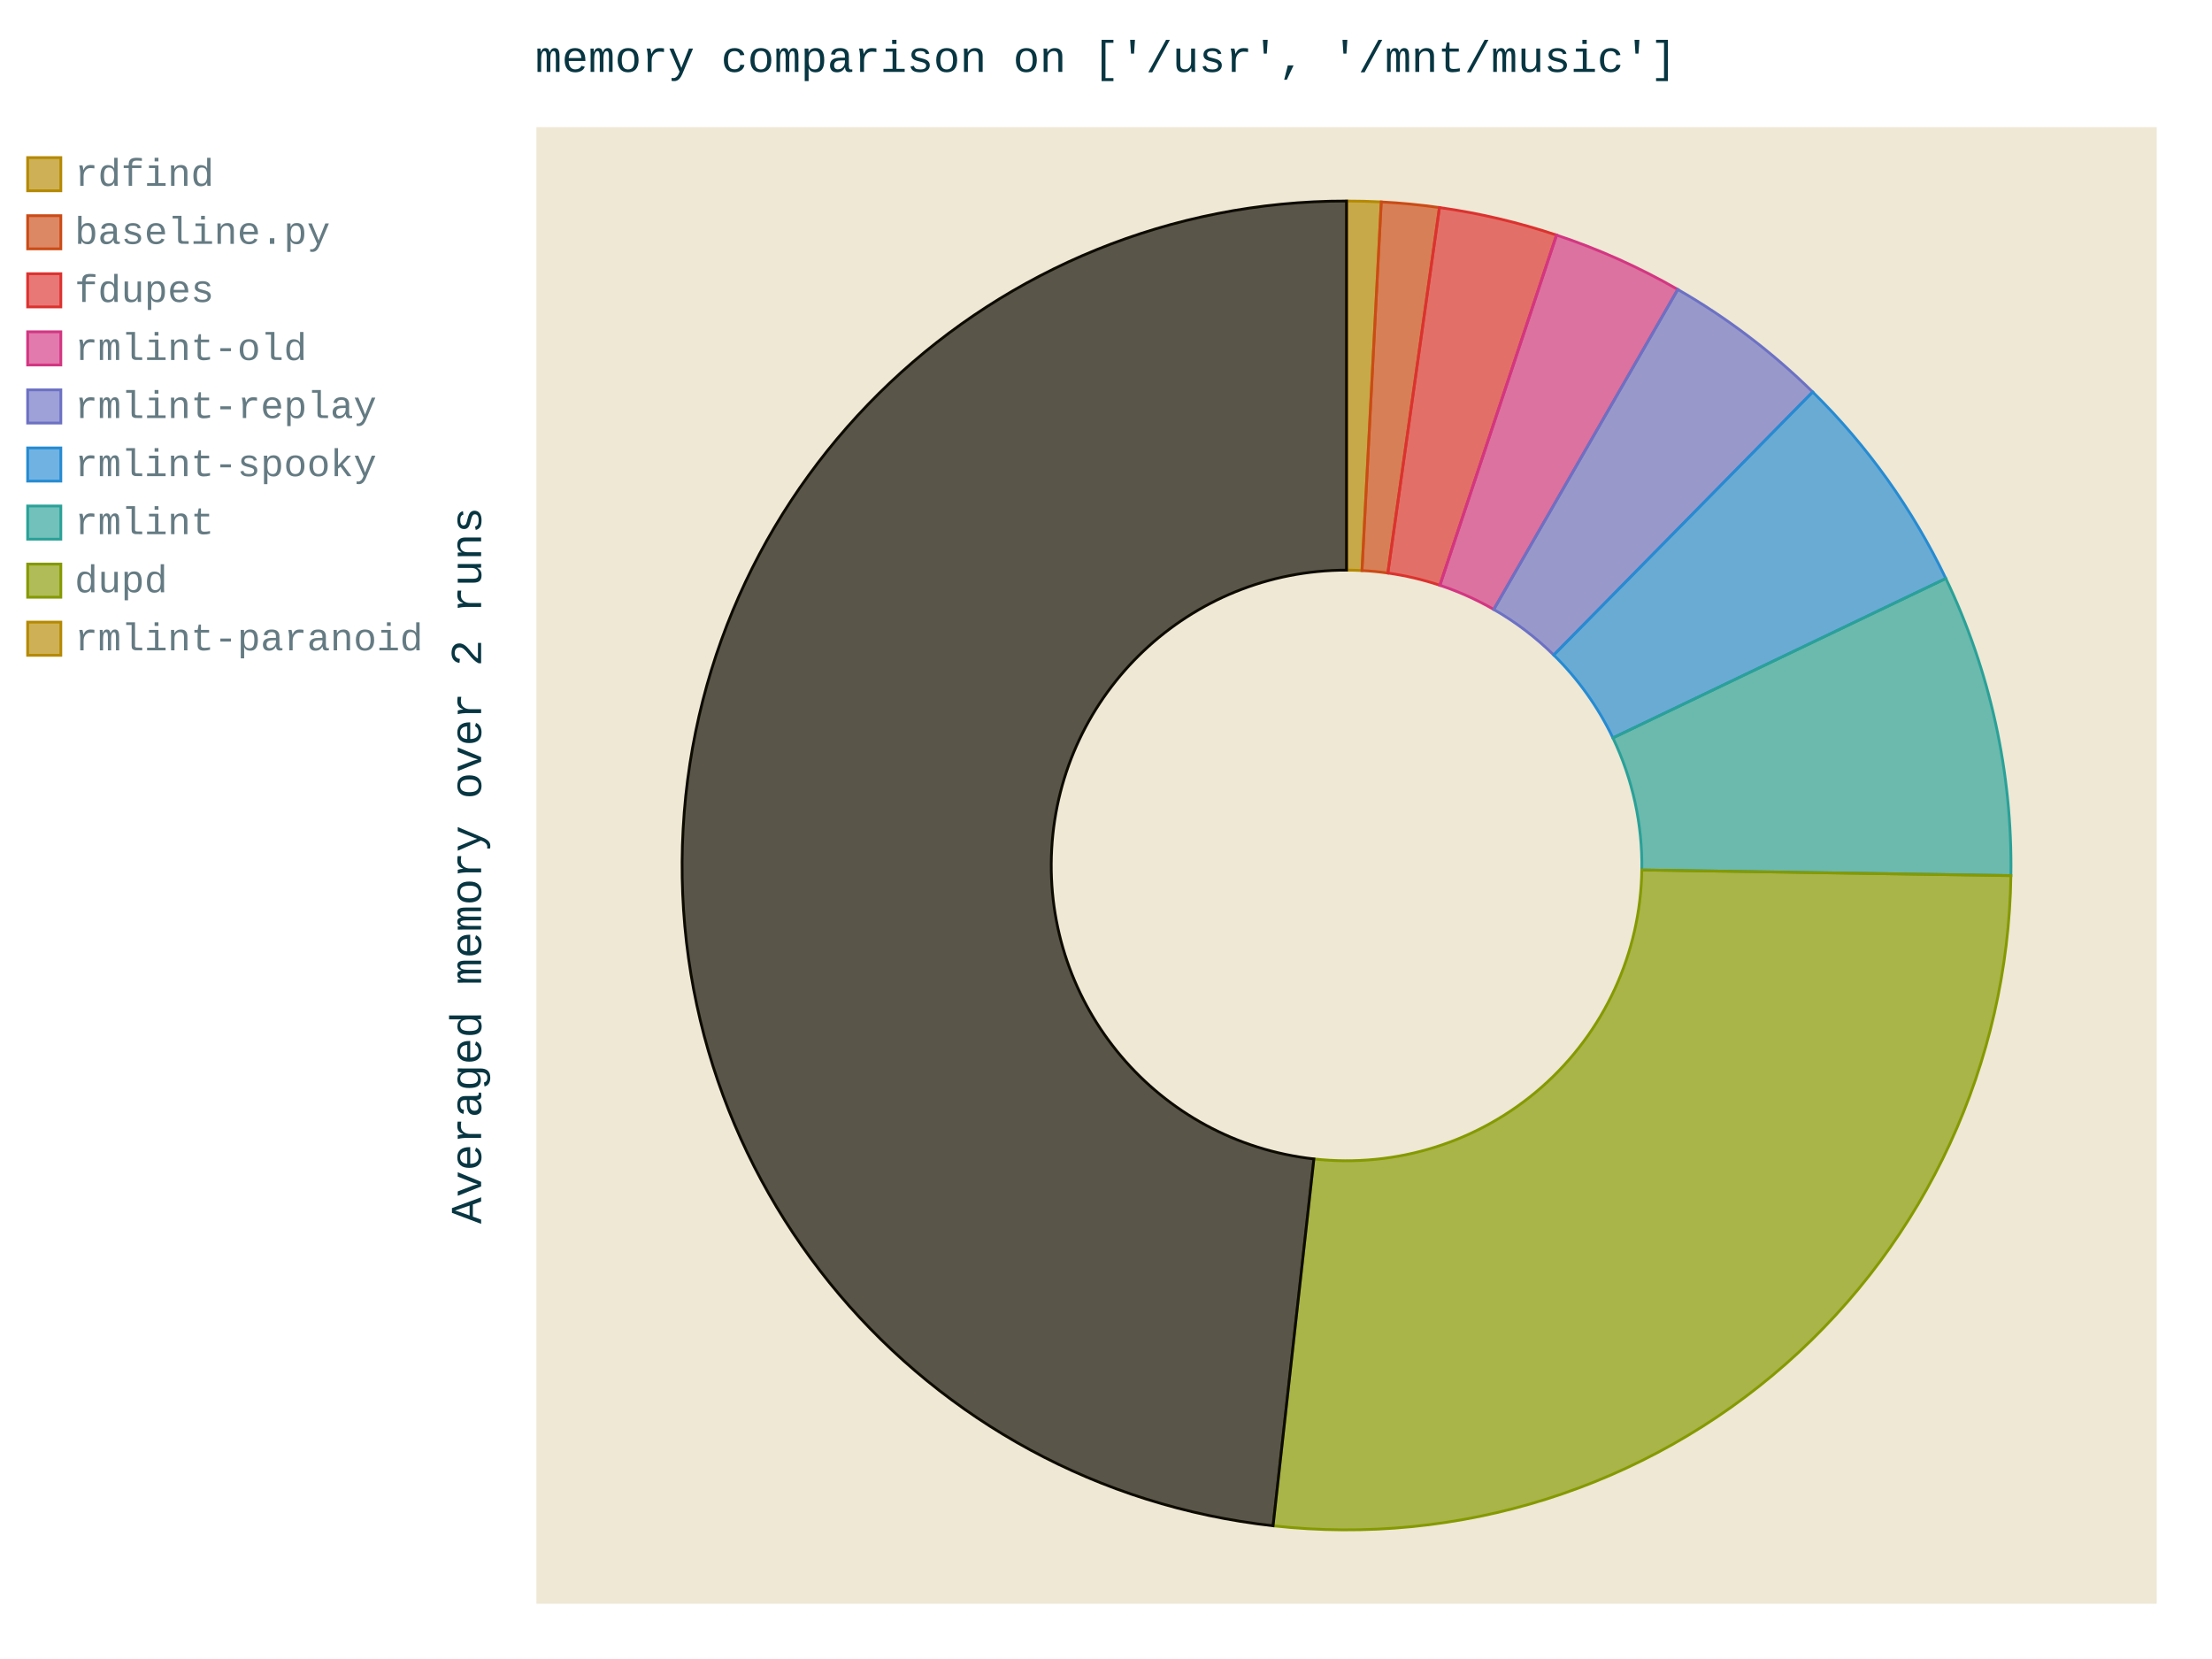
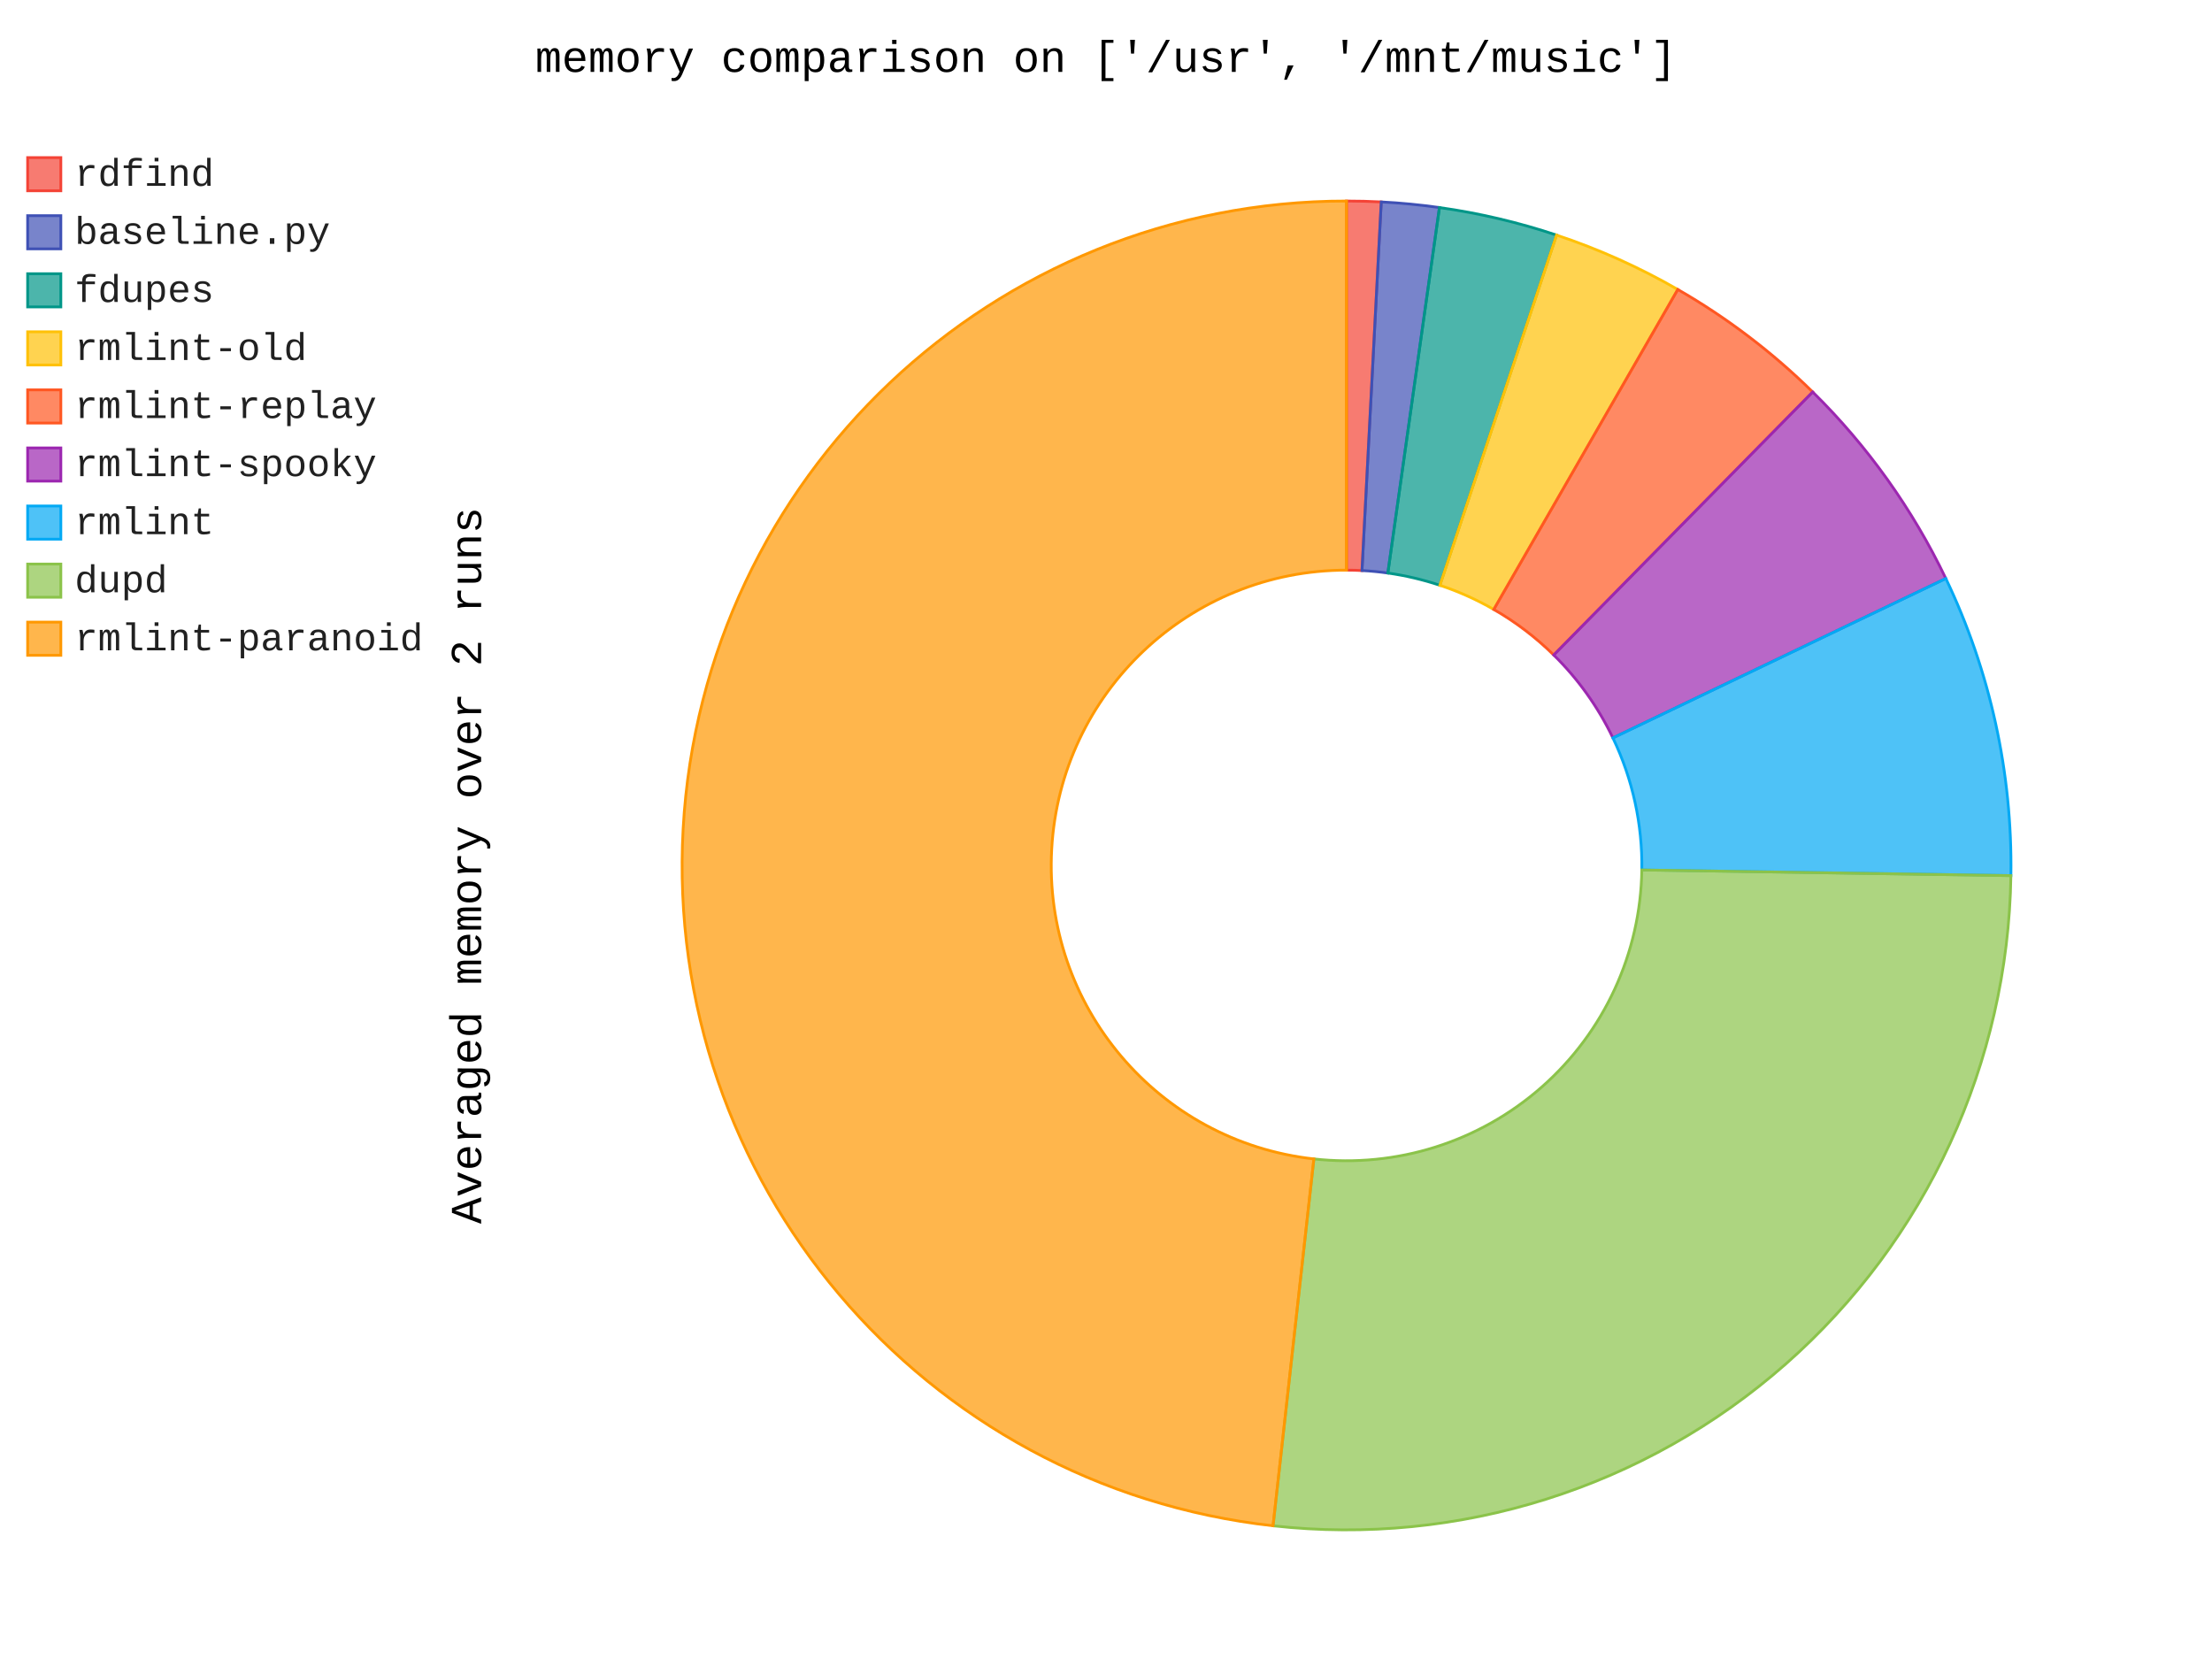
- <svg xmlns="http://www.w3.org/2000/svg" id="chart-6fe4365f-0e1d-4f68-b3f3-7c01faae4280" class="pygal-chart" viewBox="0 0 800 600">
+ <svg xmlns="http://www.w3.org/2000/svg" id="chart-eb2a176c-8540-4ac6-8c36-732ed0db7193" class="pygal-chart" viewBox="0 0 800 600">
  <defs>
-     <style type="text/css">#chart-6fe4365f-0e1d-4f68-b3f3-7c01faae4280{-webkit-user-select:none;-webkit-font-smoothing:antialiased;font-family:Consolas,"Liberation Mono",Menlo,Courier,monospace}#chart-6fe4365f-0e1d-4f68-b3f3-7c01faae4280 .title{font-family:Consolas,"Liberation Mono",Menlo,Courier,monospace;font-size:16px}#chart-6fe4365f-0e1d-4f68-b3f3-7c01faae4280 .legends .legend text{font-family:Consolas,"Liberation Mono",Menlo,Courier,monospace;font-size:14px}#chart-6fe4365f-0e1d-4f68-b3f3-7c01faae4280 .axis text{font-family:Consolas,"Liberation Mono",Menlo,Courier,monospace;font-size:10px}#chart-6fe4365f-0e1d-4f68-b3f3-7c01faae4280 .axis text.major{font-family:Consolas,"Liberation Mono",Menlo,Courier,monospace;font-size:10px}#chart-6fe4365f-0e1d-4f68-b3f3-7c01faae4280 .text-overlay text.value{font-family:Consolas,"Liberation Mono",Menlo,Courier,monospace;font-size:16px}#chart-6fe4365f-0e1d-4f68-b3f3-7c01faae4280 .text-overlay text.label{font-family:Consolas,"Liberation Mono",Menlo,Courier,monospace;font-size:10px}#chart-6fe4365f-0e1d-4f68-b3f3-7c01faae4280 .tooltip{font-family:Consolas,"Liberation Mono",Menlo,Courier,monospace;font-size:14px}#chart-6fe4365f-0e1d-4f68-b3f3-7c01faae4280 text.no_data{font-family:Consolas,"Liberation Mono",Menlo,Courier,monospace;font-size:64px}
- #chart-6fe4365f-0e1d-4f68-b3f3-7c01faae4280{background-color:#FFFFFF}#chart-6fe4365f-0e1d-4f68-b3f3-7c01faae4280 path,#chart-6fe4365f-0e1d-4f68-b3f3-7c01faae4280 line,#chart-6fe4365f-0e1d-4f68-b3f3-7c01faae4280 rect,#chart-6fe4365f-0e1d-4f68-b3f3-7c01faae4280 circle{-webkit-transition:500ms ease-in;-moz-transition:500ms ease-in;transition:500ms ease-in}#chart-6fe4365f-0e1d-4f68-b3f3-7c01faae4280 .graph &gt; .background{fill:#FFFFFF}#chart-6fe4365f-0e1d-4f68-b3f3-7c01faae4280 .plot &gt; .background{fill:#eee8d5}#chart-6fe4365f-0e1d-4f68-b3f3-7c01faae4280 .graph{fill:#657b83}#chart-6fe4365f-0e1d-4f68-b3f3-7c01faae4280 text.no_data{fill:#073642}#chart-6fe4365f-0e1d-4f68-b3f3-7c01faae4280 .title{fill:#073642}#chart-6fe4365f-0e1d-4f68-b3f3-7c01faae4280 .legends .legend text{fill:#657b83}#chart-6fe4365f-0e1d-4f68-b3f3-7c01faae4280 .legends .legend:hover text{fill:#073642}#chart-6fe4365f-0e1d-4f68-b3f3-7c01faae4280 .axis .line{stroke:#073642}#chart-6fe4365f-0e1d-4f68-b3f3-7c01faae4280 .axis .guide.line{stroke:#073642}#chart-6fe4365f-0e1d-4f68-b3f3-7c01faae4280 .axis .major.line{stroke:#657b83}#chart-6fe4365f-0e1d-4f68-b3f3-7c01faae4280 .axis text.major{fill:#073642}#chart-6fe4365f-0e1d-4f68-b3f3-7c01faae4280 .axis.y .guides:hover .guide.line,#chart-6fe4365f-0e1d-4f68-b3f3-7c01faae4280 .line-graph .axis.x .guides:hover .guide.line,#chart-6fe4365f-0e1d-4f68-b3f3-7c01faae4280 .stackedline-graph .axis.x .guides:hover .guide.line,#chart-6fe4365f-0e1d-4f68-b3f3-7c01faae4280 .xy-graph .axis.x .guides:hover .guide.line{stroke:#073642}#chart-6fe4365f-0e1d-4f68-b3f3-7c01faae4280 .axis .guides:hover text{fill:#073642}#chart-6fe4365f-0e1d-4f68-b3f3-7c01faae4280 .reactive{fill-opacity:.66}#chart-6fe4365f-0e1d-4f68-b3f3-7c01faae4280 .reactive.active,#chart-6fe4365f-0e1d-4f68-b3f3-7c01faae4280 .active .reactive{fill-opacity:.9;stroke-width:4}#chart-6fe4365f-0e1d-4f68-b3f3-7c01faae4280 .series text{fill:#073642}#chart-6fe4365f-0e1d-4f68-b3f3-7c01faae4280 .tooltip rect{fill:#eee8d5;stroke:#073642;-webkit-transition:opacity 500ms ease-in;-moz-transition:opacity 500ms ease-in;transition:opacity 500ms ease-in}#chart-6fe4365f-0e1d-4f68-b3f3-7c01faae4280 .tooltip .label{fill:#657b83}#chart-6fe4365f-0e1d-4f68-b3f3-7c01faae4280 .tooltip .label{fill:#657b83}#chart-6fe4365f-0e1d-4f68-b3f3-7c01faae4280 .tooltip .legend{font-size:.8em;fill:#073642}#chart-6fe4365f-0e1d-4f68-b3f3-7c01faae4280 .tooltip .x_label{font-size:.6em;fill:#073642}#chart-6fe4365f-0e1d-4f68-b3f3-7c01faae4280 .tooltip .xlink{font-size:.5em;text-decoration:underline}#chart-6fe4365f-0e1d-4f68-b3f3-7c01faae4280 .tooltip .value{font-size:1.5em}#chart-6fe4365f-0e1d-4f68-b3f3-7c01faae4280 .map-element{fill:#eee8d5;stroke:#073642 !important}#chart-6fe4365f-0e1d-4f68-b3f3-7c01faae4280 .map-element .reactive{fill-opacity:inherit}#chart-6fe4365f-0e1d-4f68-b3f3-7c01faae4280 .color-0,#chart-6fe4365f-0e1d-4f68-b3f3-7c01faae4280 .color-0 a:visited{stroke:#b58900;fill:#b58900}#chart-6fe4365f-0e1d-4f68-b3f3-7c01faae4280 .color-1,#chart-6fe4365f-0e1d-4f68-b3f3-7c01faae4280 .color-1 a:visited{stroke:#cb4b16;fill:#cb4b16}#chart-6fe4365f-0e1d-4f68-b3f3-7c01faae4280 .color-2,#chart-6fe4365f-0e1d-4f68-b3f3-7c01faae4280 .color-2 a:visited{stroke:#dc322f;fill:#dc322f}#chart-6fe4365f-0e1d-4f68-b3f3-7c01faae4280 .color-3,#chart-6fe4365f-0e1d-4f68-b3f3-7c01faae4280 .color-3 a:visited{stroke:#d33682;fill:#d33682}#chart-6fe4365f-0e1d-4f68-b3f3-7c01faae4280 .color-4,#chart-6fe4365f-0e1d-4f68-b3f3-7c01faae4280 .color-4 a:visited{stroke:#6c71c4;fill:#6c71c4}#chart-6fe4365f-0e1d-4f68-b3f3-7c01faae4280 .color-5,#chart-6fe4365f-0e1d-4f68-b3f3-7c01faae4280 .color-5 a:visited{stroke:#268bd2;fill:#268bd2}#chart-6fe4365f-0e1d-4f68-b3f3-7c01faae4280 .color-6,#chart-6fe4365f-0e1d-4f68-b3f3-7c01faae4280 .color-6 a:visited{stroke:#2aa198;fill:#2aa198}#chart-6fe4365f-0e1d-4f68-b3f3-7c01faae4280 .color-7,#chart-6fe4365f-0e1d-4f68-b3f3-7c01faae4280 .color-7 a:visited{stroke:#859900;fill:#859900}#chart-6fe4365f-0e1d-4f68-b3f3-7c01faae4280 .color-8,#chart-6fe4365f-0e1d-4f68-b3f3-7c01faae4280 .color-8 a:visited{stroke:#0d0a00;fill:#0d0a00}#chart-6fe4365f-0e1d-4f68-b3f3-7c01faae4280 .text-overlay .color-0 text{fill:black}#chart-6fe4365f-0e1d-4f68-b3f3-7c01faae4280 .text-overlay .color-1 text{fill:black}#chart-6fe4365f-0e1d-4f68-b3f3-7c01faae4280 .text-overlay .color-2 text{fill:black}#chart-6fe4365f-0e1d-4f68-b3f3-7c01faae4280 .text-overlay .color-3 text{fill:black}#chart-6fe4365f-0e1d-4f68-b3f3-7c01faae4280 .text-overlay .color-4 text{fill:black}#chart-6fe4365f-0e1d-4f68-b3f3-7c01faae4280 .text-overlay .color-5 text{fill:black}#chart-6fe4365f-0e1d-4f68-b3f3-7c01faae4280 .text-overlay .color-6 text{fill:black}#chart-6fe4365f-0e1d-4f68-b3f3-7c01faae4280 .text-overlay .color-7 text{fill:black}#chart-6fe4365f-0e1d-4f68-b3f3-7c01faae4280 .text-overlay .color-8 text{fill:white}
- #chart-6fe4365f-0e1d-4f68-b3f3-7c01faae4280 text.no_data{text-anchor:middle}#chart-6fe4365f-0e1d-4f68-b3f3-7c01faae4280 .guide.line{fill:none}#chart-6fe4365f-0e1d-4f68-b3f3-7c01faae4280 .centered{text-anchor:middle}#chart-6fe4365f-0e1d-4f68-b3f3-7c01faae4280 .title{text-anchor:middle}#chart-6fe4365f-0e1d-4f68-b3f3-7c01faae4280 .legends .legend text{fill-opacity:1}#chart-6fe4365f-0e1d-4f68-b3f3-7c01faae4280 .axis.x text{text-anchor:middle}#chart-6fe4365f-0e1d-4f68-b3f3-7c01faae4280 .axis.x:not(.web) text[transform]{text-anchor:start}#chart-6fe4365f-0e1d-4f68-b3f3-7c01faae4280 .axis.y text{text-anchor:end}#chart-6fe4365f-0e1d-4f68-b3f3-7c01faae4280 .axis.y2 text{text-anchor:start}#chart-6fe4365f-0e1d-4f68-b3f3-7c01faae4280 .axis .guide.line{stroke-dasharray:4,4}#chart-6fe4365f-0e1d-4f68-b3f3-7c01faae4280 .axis .major.guide.line{stroke-dasharray:6,6}#chart-6fe4365f-0e1d-4f68-b3f3-7c01faae4280 .horizontal .axis.y .guide.line,#chart-6fe4365f-0e1d-4f68-b3f3-7c01faae4280 .horizontal .axis.y2 .guide.line,#chart-6fe4365f-0e1d-4f68-b3f3-7c01faae4280 .vertical .axis.x .guide.line{opacity:0}#chart-6fe4365f-0e1d-4f68-b3f3-7c01faae4280 .horizontal .axis.always_show .guide.line,#chart-6fe4365f-0e1d-4f68-b3f3-7c01faae4280 .vertical .axis.always_show .guide.line{opacity:1 !important}#chart-6fe4365f-0e1d-4f68-b3f3-7c01faae4280 .axis.y .guides:hover .guide.line,#chart-6fe4365f-0e1d-4f68-b3f3-7c01faae4280 .axis.y2 .guides:hover .guide.line,#chart-6fe4365f-0e1d-4f68-b3f3-7c01faae4280 .axis.x .guides:hover .guide.line{opacity:1}#chart-6fe4365f-0e1d-4f68-b3f3-7c01faae4280 .axis .guides:hover text{opacity:1}#chart-6fe4365f-0e1d-4f68-b3f3-7c01faae4280 .nofill{fill:none}#chart-6fe4365f-0e1d-4f68-b3f3-7c01faae4280 .subtle-fill{fill-opacity:.2}#chart-6fe4365f-0e1d-4f68-b3f3-7c01faae4280 .dot{stroke-width:1px;fill-opacity:1}#chart-6fe4365f-0e1d-4f68-b3f3-7c01faae4280 .dot.active{stroke-width:5px}#chart-6fe4365f-0e1d-4f68-b3f3-7c01faae4280 .dot.negative{fill:transparent}#chart-6fe4365f-0e1d-4f68-b3f3-7c01faae4280 text,#chart-6fe4365f-0e1d-4f68-b3f3-7c01faae4280 tspan{stroke:none !important}#chart-6fe4365f-0e1d-4f68-b3f3-7c01faae4280 .series text.active{opacity:1}#chart-6fe4365f-0e1d-4f68-b3f3-7c01faae4280 .tooltip rect{fill-opacity:.95;stroke-width:.5}#chart-6fe4365f-0e1d-4f68-b3f3-7c01faae4280 .tooltip text{fill-opacity:1}</style>
+     <style type="text/css">#chart-eb2a176c-8540-4ac6-8c36-732ed0db7193{-webkit-user-select:none;-webkit-font-smoothing:antialiased;font-family:Consolas,"Liberation Mono",Menlo,Courier,monospace}#chart-eb2a176c-8540-4ac6-8c36-732ed0db7193 .title{font-family:Consolas,"Liberation Mono",Menlo,Courier,monospace;font-size:16px}#chart-eb2a176c-8540-4ac6-8c36-732ed0db7193 .legends .legend text{font-family:Consolas,"Liberation Mono",Menlo,Courier,monospace;font-size:14px}#chart-eb2a176c-8540-4ac6-8c36-732ed0db7193 .axis text{font-family:Consolas,"Liberation Mono",Menlo,Courier,monospace;font-size:10px}#chart-eb2a176c-8540-4ac6-8c36-732ed0db7193 .axis text.major{font-family:Consolas,"Liberation Mono",Menlo,Courier,monospace;font-size:10px}#chart-eb2a176c-8540-4ac6-8c36-732ed0db7193 .text-overlay text.value{font-family:Consolas,"Liberation Mono",Menlo,Courier,monospace;font-size:16px}#chart-eb2a176c-8540-4ac6-8c36-732ed0db7193 .text-overlay text.label{font-family:Consolas,"Liberation Mono",Menlo,Courier,monospace;font-size:10px}#chart-eb2a176c-8540-4ac6-8c36-732ed0db7193 .tooltip{font-family:Consolas,"Liberation Mono",Menlo,Courier,monospace;font-size:14px}#chart-eb2a176c-8540-4ac6-8c36-732ed0db7193 text.no_data{font-family:Consolas,"Liberation Mono",Menlo,Courier,monospace;font-size:64px}
+ #chart-eb2a176c-8540-4ac6-8c36-732ed0db7193{background-color:#FFFFFF}#chart-eb2a176c-8540-4ac6-8c36-732ed0db7193 path,#chart-eb2a176c-8540-4ac6-8c36-732ed0db7193 line,#chart-eb2a176c-8540-4ac6-8c36-732ed0db7193 rect,#chart-eb2a176c-8540-4ac6-8c36-732ed0db7193 circle{-webkit-transition:150ms;-moz-transition:150ms;transition:150ms}#chart-eb2a176c-8540-4ac6-8c36-732ed0db7193 .graph &gt; .background{fill:#FFFFFF}#chart-eb2a176c-8540-4ac6-8c36-732ed0db7193 .plot &gt; .background{fill:rgba(255,255,255,1)}#chart-eb2a176c-8540-4ac6-8c36-732ed0db7193 .graph{fill:rgba(0,0,0,.87)}#chart-eb2a176c-8540-4ac6-8c36-732ed0db7193 text.no_data{fill:rgba(0,0,0,1)}#chart-eb2a176c-8540-4ac6-8c36-732ed0db7193 .title{fill:rgba(0,0,0,1)}#chart-eb2a176c-8540-4ac6-8c36-732ed0db7193 .legends .legend text{fill:rgba(0,0,0,.87)}#chart-eb2a176c-8540-4ac6-8c36-732ed0db7193 .legends .legend:hover text{fill:rgba(0,0,0,1)}#chart-eb2a176c-8540-4ac6-8c36-732ed0db7193 .axis .line{stroke:rgba(0,0,0,1)}#chart-eb2a176c-8540-4ac6-8c36-732ed0db7193 .axis .guide.line{stroke:rgba(0,0,0,.54)}#chart-eb2a176c-8540-4ac6-8c36-732ed0db7193 .axis .major.line{stroke:rgba(0,0,0,.87)}#chart-eb2a176c-8540-4ac6-8c36-732ed0db7193 .axis text.major{fill:rgba(0,0,0,1)}#chart-eb2a176c-8540-4ac6-8c36-732ed0db7193 .axis.y .guides:hover .guide.line,#chart-eb2a176c-8540-4ac6-8c36-732ed0db7193 .line-graph .axis.x .guides:hover .guide.line,#chart-eb2a176c-8540-4ac6-8c36-732ed0db7193 .stackedline-graph .axis.x .guides:hover .guide.line,#chart-eb2a176c-8540-4ac6-8c36-732ed0db7193 .xy-graph .axis.x .guides:hover .guide.line{stroke:rgba(0,0,0,1)}#chart-eb2a176c-8540-4ac6-8c36-732ed0db7193 .axis .guides:hover text{fill:rgba(0,0,0,1)}#chart-eb2a176c-8540-4ac6-8c36-732ed0db7193 .reactive{fill-opacity:.7}#chart-eb2a176c-8540-4ac6-8c36-732ed0db7193 .reactive.active,#chart-eb2a176c-8540-4ac6-8c36-732ed0db7193 .active .reactive{fill-opacity:.8;stroke-width:4}#chart-eb2a176c-8540-4ac6-8c36-732ed0db7193 .series text{fill:rgba(0,0,0,1)}#chart-eb2a176c-8540-4ac6-8c36-732ed0db7193 .tooltip rect{fill:rgba(255,255,255,1);stroke:rgba(0,0,0,1);-webkit-transition:opacity 150ms;-moz-transition:opacity 150ms;transition:opacity 150ms}#chart-eb2a176c-8540-4ac6-8c36-732ed0db7193 .tooltip .label{fill:rgba(0,0,0,.87)}#chart-eb2a176c-8540-4ac6-8c36-732ed0db7193 .tooltip .label{fill:rgba(0,0,0,.87)}#chart-eb2a176c-8540-4ac6-8c36-732ed0db7193 .tooltip .legend{font-size:.8em;fill:rgba(0,0,0,.54)}#chart-eb2a176c-8540-4ac6-8c36-732ed0db7193 .tooltip .x_label{font-size:.6em;fill:rgba(0,0,0,1)}#chart-eb2a176c-8540-4ac6-8c36-732ed0db7193 .tooltip .xlink{font-size:.5em;text-decoration:underline}#chart-eb2a176c-8540-4ac6-8c36-732ed0db7193 .tooltip .value{font-size:1.5em}#chart-eb2a176c-8540-4ac6-8c36-732ed0db7193 .map-element{fill:rgba(255,255,255,1);stroke:rgba(0,0,0,.54) !important}#chart-eb2a176c-8540-4ac6-8c36-732ed0db7193 .map-element .reactive{fill-opacity:inherit}#chart-eb2a176c-8540-4ac6-8c36-732ed0db7193 .color-0,#chart-eb2a176c-8540-4ac6-8c36-732ed0db7193 .color-0 a:visited{stroke:#F44336;fill:#F44336}#chart-eb2a176c-8540-4ac6-8c36-732ed0db7193 .color-1,#chart-eb2a176c-8540-4ac6-8c36-732ed0db7193 .color-1 a:visited{stroke:#3F51B5;fill:#3F51B5}#chart-eb2a176c-8540-4ac6-8c36-732ed0db7193 .color-2,#chart-eb2a176c-8540-4ac6-8c36-732ed0db7193 .color-2 a:visited{stroke:#009688;fill:#009688}#chart-eb2a176c-8540-4ac6-8c36-732ed0db7193 .color-3,#chart-eb2a176c-8540-4ac6-8c36-732ed0db7193 .color-3 a:visited{stroke:#FFC107;fill:#FFC107}#chart-eb2a176c-8540-4ac6-8c36-732ed0db7193 .color-4,#chart-eb2a176c-8540-4ac6-8c36-732ed0db7193 .color-4 a:visited{stroke:#FF5722;fill:#FF5722}#chart-eb2a176c-8540-4ac6-8c36-732ed0db7193 .color-5,#chart-eb2a176c-8540-4ac6-8c36-732ed0db7193 .color-5 a:visited{stroke:#9C27B0;fill:#9C27B0}#chart-eb2a176c-8540-4ac6-8c36-732ed0db7193 .color-6,#chart-eb2a176c-8540-4ac6-8c36-732ed0db7193 .color-6 a:visited{stroke:#03A9F4;fill:#03A9F4}#chart-eb2a176c-8540-4ac6-8c36-732ed0db7193 .color-7,#chart-eb2a176c-8540-4ac6-8c36-732ed0db7193 .color-7 a:visited{stroke:#8BC34A;fill:#8BC34A}#chart-eb2a176c-8540-4ac6-8c36-732ed0db7193 .color-8,#chart-eb2a176c-8540-4ac6-8c36-732ed0db7193 .color-8 a:visited{stroke:#FF9800;fill:#FF9800}#chart-eb2a176c-8540-4ac6-8c36-732ed0db7193 .text-overlay .color-0 text{fill:black}#chart-eb2a176c-8540-4ac6-8c36-732ed0db7193 .text-overlay .color-1 text{fill:black}#chart-eb2a176c-8540-4ac6-8c36-732ed0db7193 .text-overlay .color-2 text{fill:black}#chart-eb2a176c-8540-4ac6-8c36-732ed0db7193 .text-overlay .color-3 text{fill:black}#chart-eb2a176c-8540-4ac6-8c36-732ed0db7193 .text-overlay .color-4 text{fill:black}#chart-eb2a176c-8540-4ac6-8c36-732ed0db7193 .text-overlay .color-5 text{fill:black}#chart-eb2a176c-8540-4ac6-8c36-732ed0db7193 .text-overlay .color-6 text{fill:black}#chart-eb2a176c-8540-4ac6-8c36-732ed0db7193 .text-overlay .color-7 text{fill:black}#chart-eb2a176c-8540-4ac6-8c36-732ed0db7193 .text-overlay .color-8 text{fill:black}
+ #chart-eb2a176c-8540-4ac6-8c36-732ed0db7193 text.no_data{text-anchor:middle}#chart-eb2a176c-8540-4ac6-8c36-732ed0db7193 .guide.line{fill:none}#chart-eb2a176c-8540-4ac6-8c36-732ed0db7193 .centered{text-anchor:middle}#chart-eb2a176c-8540-4ac6-8c36-732ed0db7193 .title{text-anchor:middle}#chart-eb2a176c-8540-4ac6-8c36-732ed0db7193 .legends .legend text{fill-opacity:1}#chart-eb2a176c-8540-4ac6-8c36-732ed0db7193 .axis.x text{text-anchor:middle}#chart-eb2a176c-8540-4ac6-8c36-732ed0db7193 .axis.x:not(.web) text[transform]{text-anchor:start}#chart-eb2a176c-8540-4ac6-8c36-732ed0db7193 .axis.y text{text-anchor:end}#chart-eb2a176c-8540-4ac6-8c36-732ed0db7193 .axis.y2 text{text-anchor:start}#chart-eb2a176c-8540-4ac6-8c36-732ed0db7193 .axis .guide.line{stroke-dasharray:4,4}#chart-eb2a176c-8540-4ac6-8c36-732ed0db7193 .axis .major.guide.line{stroke-dasharray:6,6}#chart-eb2a176c-8540-4ac6-8c36-732ed0db7193 .horizontal .axis.y .guide.line,#chart-eb2a176c-8540-4ac6-8c36-732ed0db7193 .horizontal .axis.y2 .guide.line,#chart-eb2a176c-8540-4ac6-8c36-732ed0db7193 .vertical .axis.x .guide.line{opacity:0}#chart-eb2a176c-8540-4ac6-8c36-732ed0db7193 .horizontal .axis.always_show .guide.line,#chart-eb2a176c-8540-4ac6-8c36-732ed0db7193 .vertical .axis.always_show .guide.line{opacity:1 !important}#chart-eb2a176c-8540-4ac6-8c36-732ed0db7193 .axis.y .guides:hover .guide.line,#chart-eb2a176c-8540-4ac6-8c36-732ed0db7193 .axis.y2 .guides:hover .guide.line,#chart-eb2a176c-8540-4ac6-8c36-732ed0db7193 .axis.x .guides:hover .guide.line{opacity:1}#chart-eb2a176c-8540-4ac6-8c36-732ed0db7193 .axis .guides:hover text{opacity:1}#chart-eb2a176c-8540-4ac6-8c36-732ed0db7193 .nofill{fill:none}#chart-eb2a176c-8540-4ac6-8c36-732ed0db7193 .subtle-fill{fill-opacity:.2}#chart-eb2a176c-8540-4ac6-8c36-732ed0db7193 .dot{stroke-width:1px;fill-opacity:1}#chart-eb2a176c-8540-4ac6-8c36-732ed0db7193 .dot.active{stroke-width:5px}#chart-eb2a176c-8540-4ac6-8c36-732ed0db7193 .dot.negative{fill:transparent}#chart-eb2a176c-8540-4ac6-8c36-732ed0db7193 text,#chart-eb2a176c-8540-4ac6-8c36-732ed0db7193 tspan{stroke:none !important}#chart-eb2a176c-8540-4ac6-8c36-732ed0db7193 .series text.active{opacity:1}#chart-eb2a176c-8540-4ac6-8c36-732ed0db7193 .tooltip rect{fill-opacity:.95;stroke-width:.5}#chart-eb2a176c-8540-4ac6-8c36-732ed0db7193 .tooltip text{fill-opacity:1}</style>
  </defs>
  <g class="graph pie-graph vertical">
    <rect class="background" height="600" width="800" x="0" y="0" />
    <g class="plot" transform="translate(194, 46)">
      <rect class="background" height="534" width="586.0" x="0" y="0" />
      <g class="series serie-0 color-0">
        <g class="slices">
          <g class="slice">
            <path class="slice reactive tooltip-trigger" d="M293 26.7 A240.3 240.3 0 0 1 305.548 27.028 L298.577 160.346 A106.8 106.8 0 0 0 293 160.2 z" />
          </g>
        </g>
      </g>
      <g class="series serie-1 color-1">
        <g class="slices">
          <g class="slice">
            <path class="slice reactive tooltip-trigger" d="M305.548 27.028 A240.3 240.3 0 0 1 326.595 29.06 L307.931 161.249 A106.8 106.8 0 0 0 298.577 160.346 z" />
          </g>
        </g>
      </g>
      <g class="series serie-2 color-2">
        <g class="slices">
          <g class="slice">
            <path class="slice reactive tooltip-trigger" d="M326.595 29.06 A240.3 240.3 0 0 1 368.941 39.015 L326.752 165.673 A106.8 106.8 0 0 0 307.931 161.249 z" />
          </g>
        </g>
      </g>
      <g class="series serie-3 color-3">
        <g class="slices">
          <g class="slice">
            <path class="slice reactive tooltip-trigger" d="M368.941 39.015 A240.3 240.3 0 0 1 412.793 58.688 L346.241 174.417 A106.8 106.8 0 0 0 326.752 165.673 z" />
          </g>
        </g>
      </g>
      <g class="series serie-4 color-4">
        <g class="slices">
          <g class="slice">
            <path class="slice reactive tooltip-trigger" d="M412.793 58.688 A240.3 240.3 0 0 1 461.576 95.751 L367.922 190.889 A106.8 106.8 0 0 0 346.241 174.417 z" />
          </g>
        </g>
      </g>
      <g class="series serie-5 color-5">
        <g class="slices">
          <g class="slice">
            <path class="slice reactive tooltip-trigger" d="M461.576 95.751 A240.3 240.3 0 0 1 509.733 163.217 L389.326 220.874 A106.8 106.8 0 0 0 367.922 190.889 z" />
          </g>
        </g>
      </g>
      <g class="series serie-6 color-6">
        <g class="slices">
          <g class="slice">
            <path class="slice reactive tooltip-trigger" d="M509.733 163.217 A240.3 240.3 0 0 1 533.272 270.682 L399.787 268.636 A106.8 106.8 0 0 0 389.326 220.874 z" />
          </g>
        </g>
      </g>
      <g class="series serie-7 color-7">
        <g class="slices">
          <g class="slice">
            <path class="slice reactive tooltip-trigger" d="M533.272 270.682 A240.3 240.3 0 0 1 266.423 505.826 L281.188 373.145 A106.8 106.8 0 0 0 399.787 268.636 z" />
          </g>
        </g>
      </g>
      <g class="series serie-8 color-8">
        <g class="slices">
          <g class="slice">
            <path class="slice reactive tooltip-trigger" d="M266.423 505.826 A240.3 240.3 0 0 1 293 26.7 L293 160.2 A106.8 106.8 0 0 0 281.188 373.145 z" />
          </g>
        </g>
      </g>
    </g>
    <g class="titles">
      <text class="title plot_title" x="400.0" y="26">memory comparison on ['/usr', '/mnt/music']</text>
      <text class="title" x="148.0" y="339.0" transform="rotate(-90 148 313)">Averaged memory over 2 runs</text>
    </g>
    <g class="plot overlay" transform="translate(194, 46)">
      <g class="series serie-0 color-0" />
      <g class="series serie-1 color-1" />
      <g class="series serie-2 color-2" />
      <g class="series serie-3 color-3" />
      <g class="series serie-4 color-4" />
      <g class="series serie-5 color-5" />
      <g class="series serie-6 color-6" />
      <g class="series serie-7 color-7" />
      <g class="series serie-8 color-8" />
    </g>
    <g class="plot text-overlay" transform="translate(194, 46)">
      <g class="series serie-0 color-0" />
      <g class="series serie-1 color-1" />
      <g class="series serie-2 color-2" />
      <g class="series serie-3 color-3" />
      <g class="series serie-4 color-4" />
      <g class="series serie-5 color-5" />
      <g class="series serie-6 color-6" />
      <g class="series serie-7 color-7" />
      <g class="series serie-8 color-8" />
    </g>
    <g class="plot tooltip-overlay" transform="translate(194, 46)">
      <g class="tooltip" style="opacity: 0" transform="translate(0 0)">
        <rect class="tooltip-box" height="0" rx="0" ry="0" width="0" />
        <g class="text" />
      </g>
    </g>
    <g class="legends" transform="translate(10, 56)">
      <g class="legend reactive activate-serie" id="activate-serie-0">
        <rect class="color-0 reactive" height="12" width="12" x="0.0" y="1.0" />
        <text x="17.0" y="11.2">rdfind</text>
      </g>
      <g class="legend reactive activate-serie" id="activate-serie-1">
        <rect class="color-1 reactive" height="12" width="12" x="0.0" y="22.0" />
        <text x="17.0" y="32.2">baseline.py</text>
      </g>
      <g class="legend reactive activate-serie" id="activate-serie-2">
        <rect class="color-2 reactive" height="12" width="12" x="0.0" y="43.0" />
        <text x="17.0" y="53.2">fdupes</text>
      </g>
      <g class="legend reactive activate-serie" id="activate-serie-3">
        <rect class="color-3 reactive" height="12" width="12" x="0.0" y="64.0" />
        <text x="17.0" y="74.2">rmlint-old</text>
      </g>
      <g class="legend reactive activate-serie" id="activate-serie-4">
        <rect class="color-4 reactive" height="12" width="12" x="0.0" y="85.0" />
        <text x="17.0" y="95.2">rmlint-replay</text>
      </g>
      <g class="legend reactive activate-serie" id="activate-serie-5">
        <rect class="color-5 reactive" height="12" width="12" x="0.0" y="106.0" />
        <text x="17.0" y="116.2">rmlint-spooky</text>
      </g>
      <g class="legend reactive activate-serie" id="activate-serie-6">
        <rect class="color-6 reactive" height="12" width="12" x="0.0" y="127.0" />
        <text x="17.0" y="137.2">rmlint</text>
      </g>
      <g class="legend reactive activate-serie" id="activate-serie-7">
        <rect class="color-7 reactive" height="12" width="12" x="0.0" y="148.0" />
        <text x="17.0" y="158.2">dupd</text>
      </g>
      <g class="legend reactive activate-serie" id="activate-serie-8">
-         <rect class="color-0 reactive" height="12" width="12" x="0.0" y="169.0" />
+         <rect class="color-8 reactive" height="12" width="12" x="0.0" y="169.0" />
        <text x="17.0" y="179.2">rmlint-paranoid</text>
      </g>
    </g>
    <g class="legends" transform="translate(790, 56)" />
  </g>
</svg>
